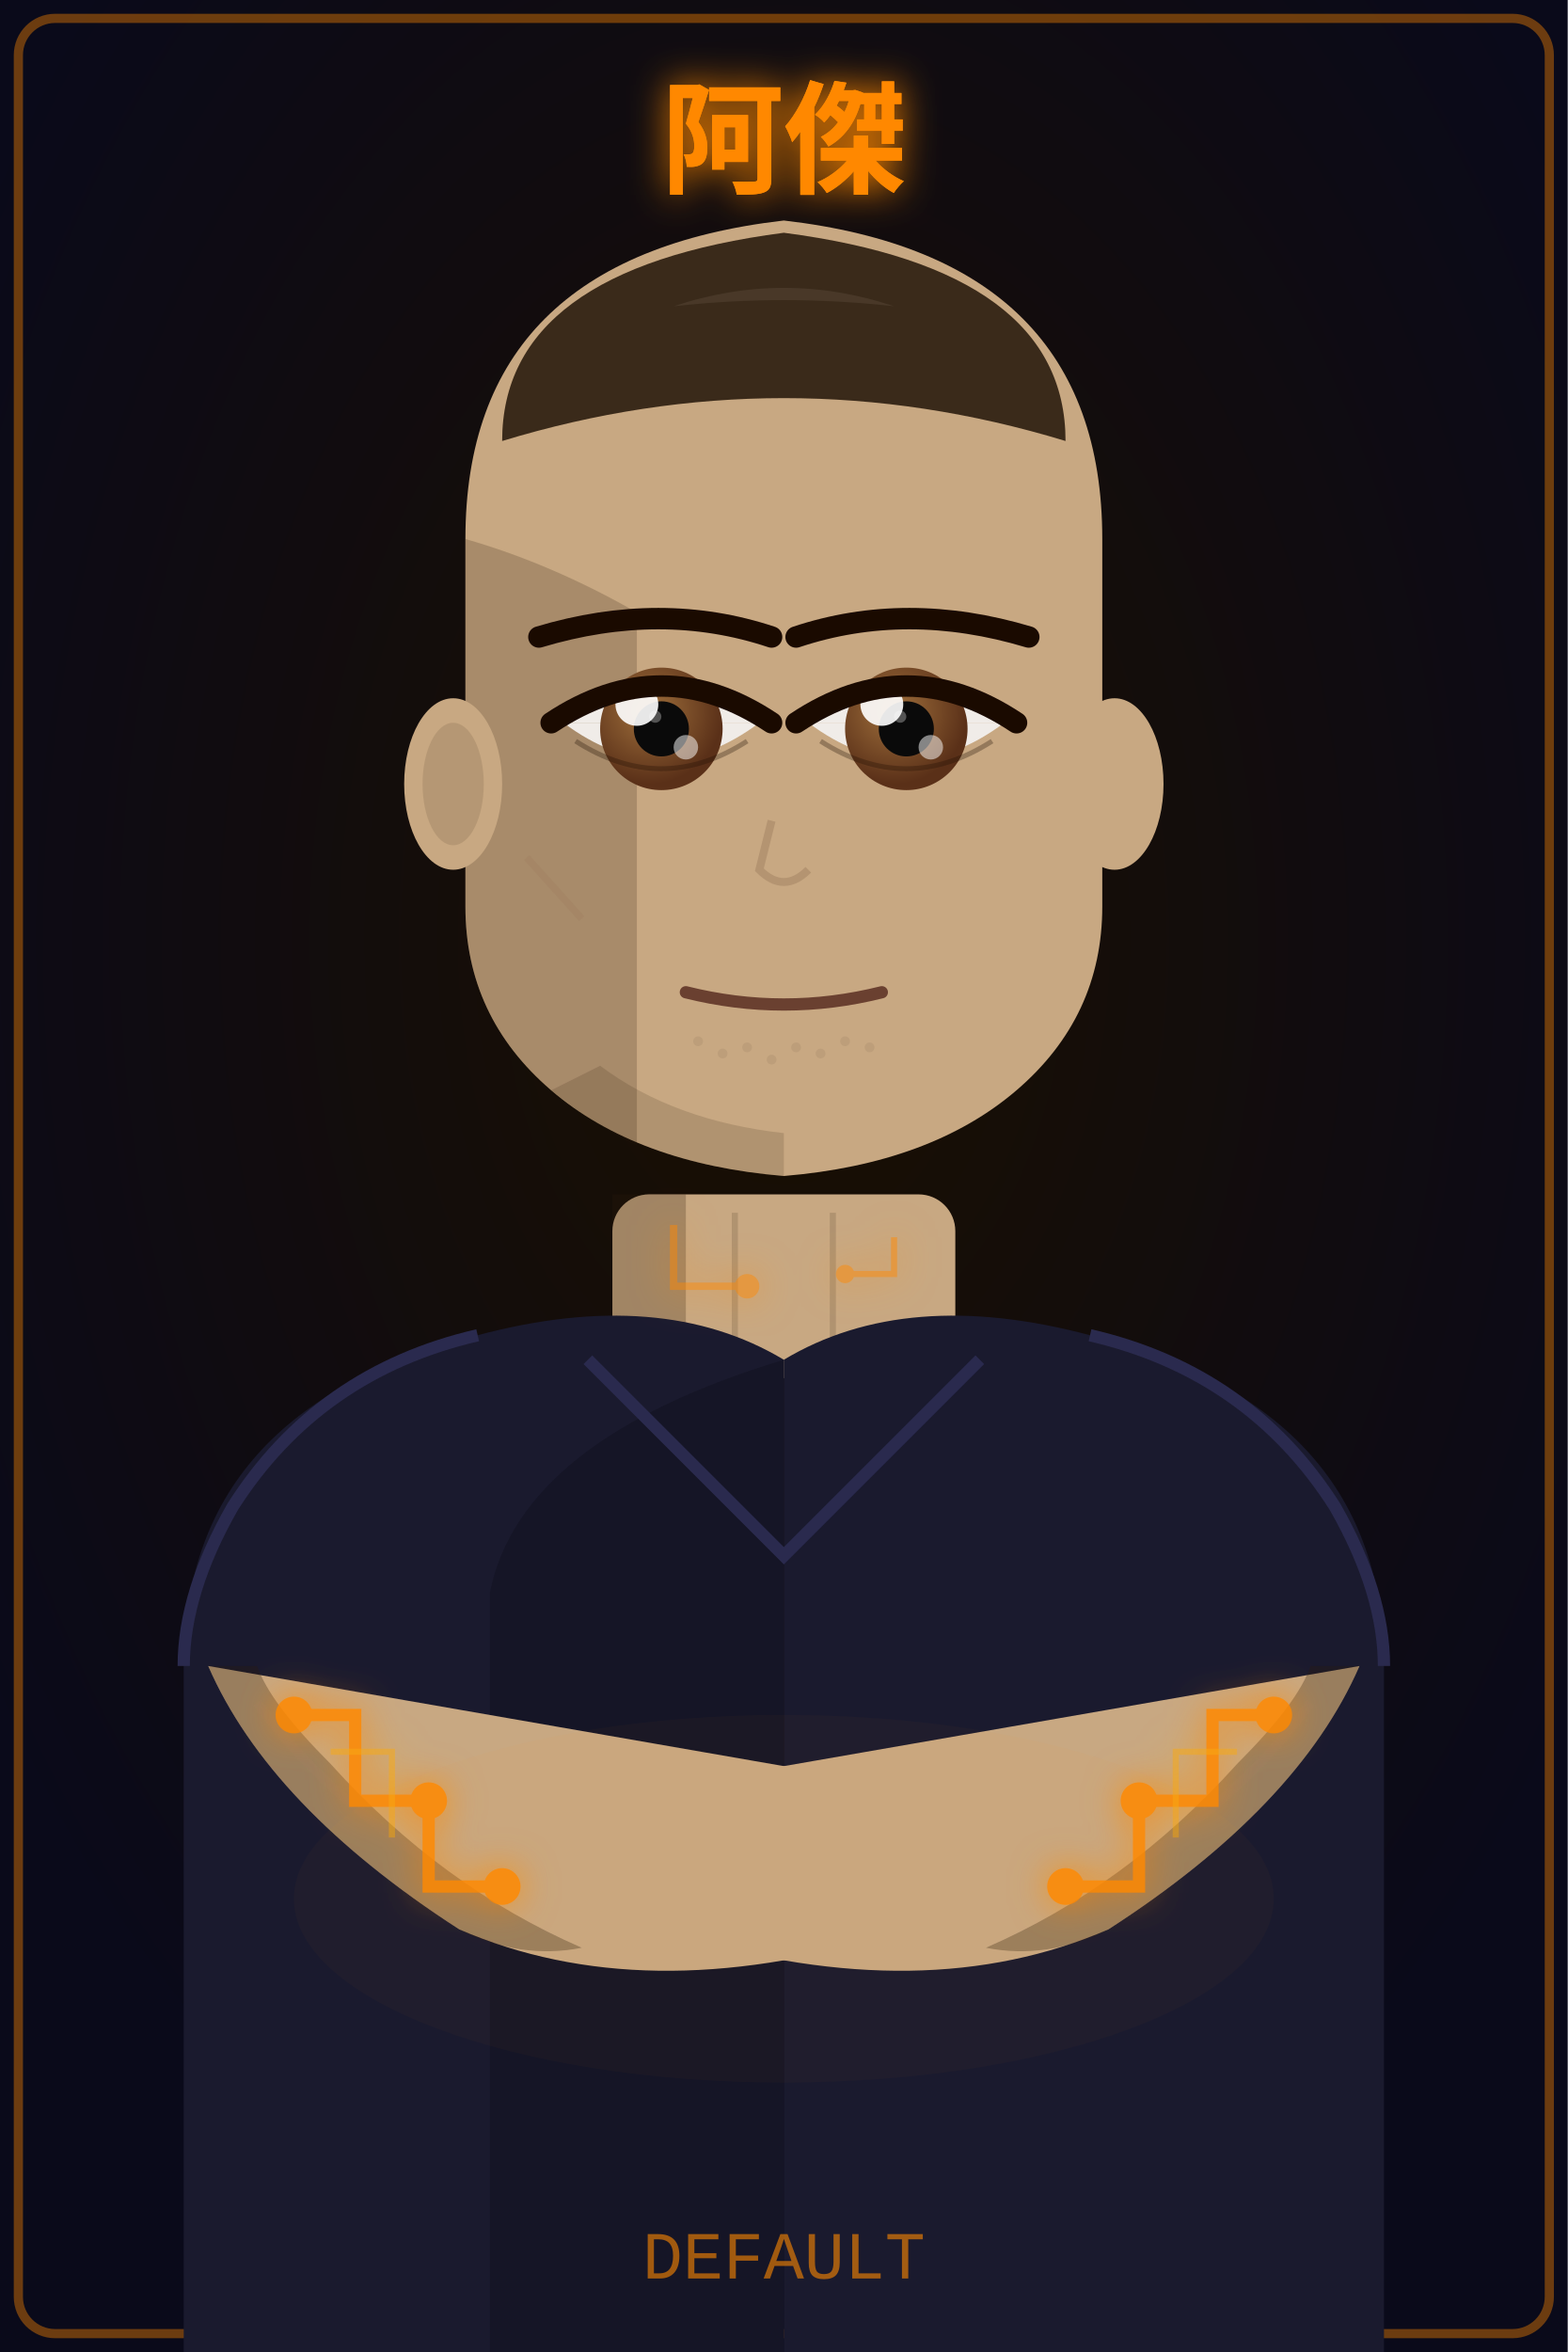
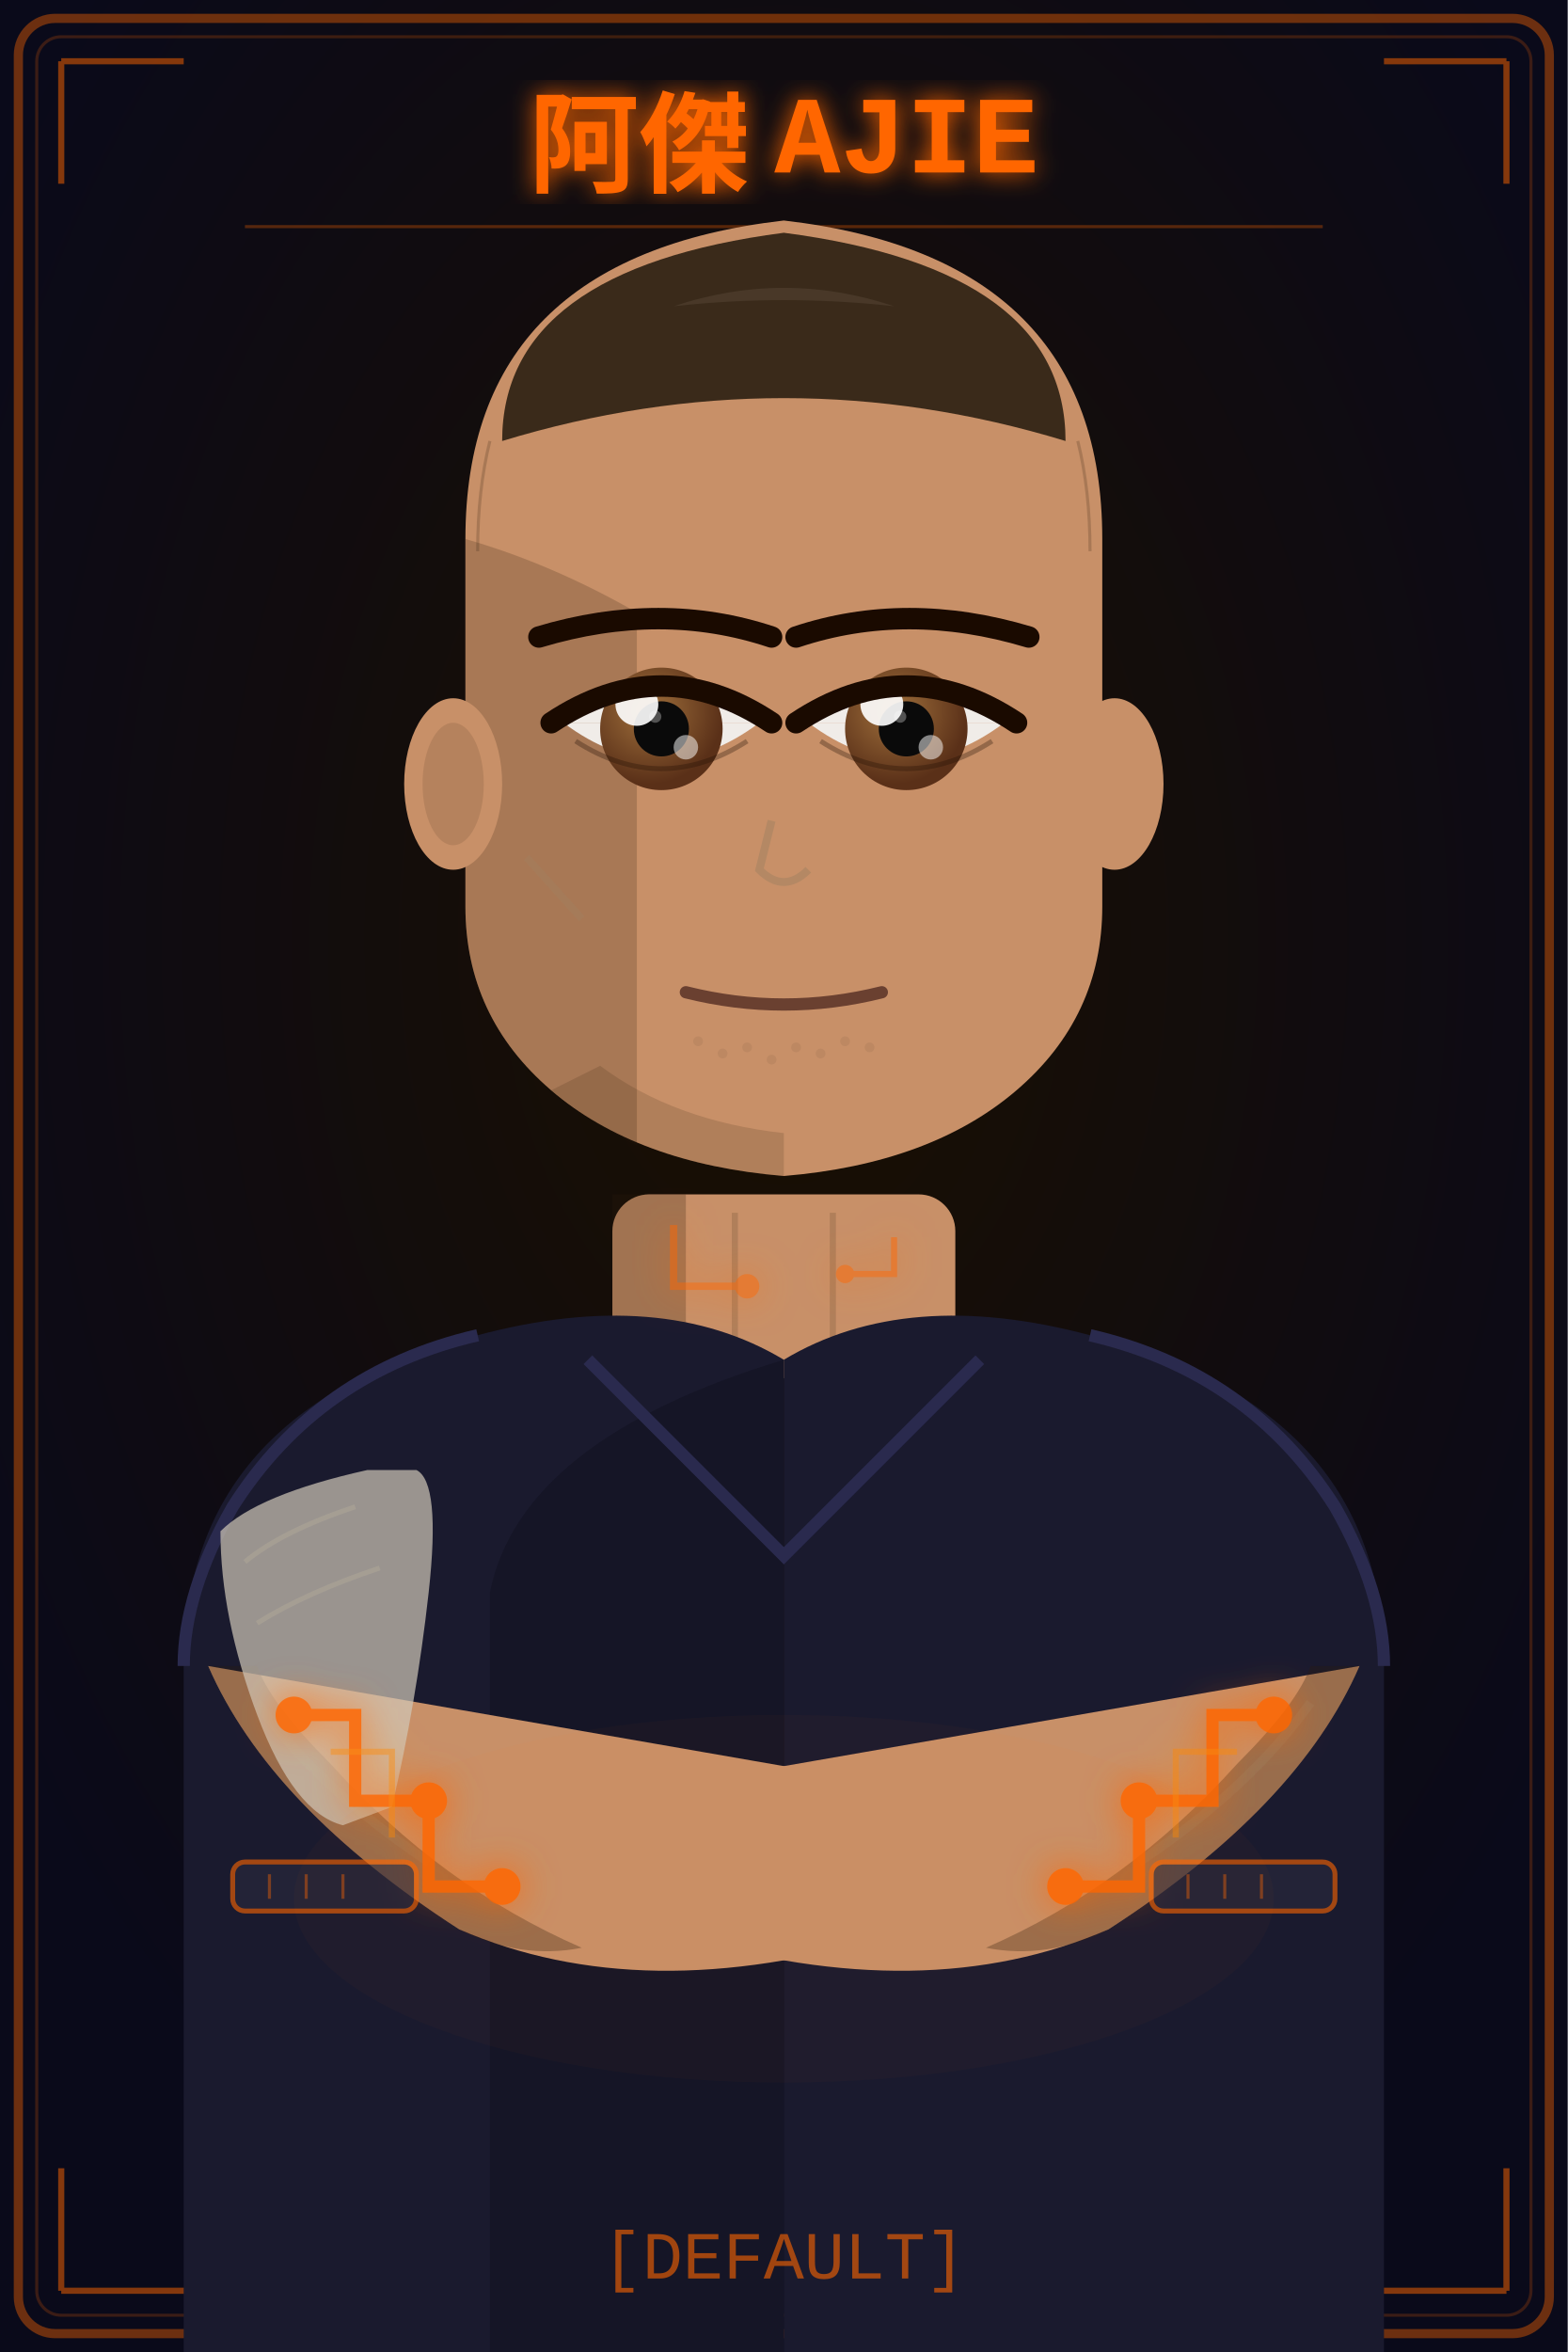
<svg xmlns="http://www.w3.org/2000/svg" width="256" height="384" viewBox="0 0 256 384">
  <defs>
    <radialGradient id="bg_glow" cx="50%" cy="40%" r="60%">
      <stop offset="0%" stop-color="#1a0f00" />
      <stop offset="100%" stop-color="#0a0a1a" />
    </radialGradient>
    <filter id="glow" x="-50%" y="-50%" width="200%" height="200%">
      <feGaussianBlur stdDeviation="3" result="b" />
      <feMerge>
        <feMergeNode in="b" />
        <feMergeNode in="SourceGraphic" />
      </feMerge>
    </filter>
+     <filter id="neonGlow">
+       <feGaussianBlur stdDeviation="2" result="blur" />
+       <feMerge>
+         <feMergeNode in="blur" />
+         <feMergeNode in="SourceGraphic" />
+       </feMerge>
+     </filter>
    <radialGradient id="iris_grad" cx="40%" cy="35%" r="60%">
      <stop offset="0%" stop-color="#a0703c" />
      <stop offset="100%" stop-color="#5a3018" />
    </radialGradient>
  </defs>
  <rect width="256" height="384" fill="url(#bg_glow)" />
-   <rect x="3" y="3" width="250" height="378" rx="6" fill="none" stroke="#ff8800" stroke-width="1.5" opacity="0.4" />
-   <text x="128" y="30" font-family="'Courier New', monospace" font-size="20" font-weight="bold" fill="#ff8800" text-anchor="middle" filter="url(#glow)">阿傑</text>
-   <text x="128" y="30" font-family="'Courier New', monospace" font-size="20" font-weight="bold" fill="#ff8800" text-anchor="middle">阿傑</text>
-   <rect x="100" y="195" width="56" height="30" rx="6" fill="#c8a882" />
+   <rect x="3" y="3" width="250" height="378" rx="6" fill="none" stroke="#ff6600" stroke-width="1.5" opacity="0.4" />
+   <rect x="6" y="6" width="244" height="372" rx="4" fill="none" stroke="#ff6600" stroke-width="0.5" opacity="0.2" />
+   <text x="128" y="30" font-family="'Courier New', monospace" font-size="18" font-weight="bold" fill="#ff6600" text-anchor="middle" filter="url(#neonGlow)">阿傑 AJIE</text>
+   <line x1="40" y1="37" x2="216" y2="37" stroke="#ff6600" stroke-width="0.5" opacity="0.3" />
+   <rect x="100" y="195" width="56" height="30" rx="6" fill="#c89068" />
  <path d="M100,195 L112,195 L112,225 L100,225 Z" fill="#2a1a0a" opacity="0.25" />
  <line x1="120" y1="198" x2="120" y2="222" stroke="#2a1a0a" stroke-width="1" opacity="0.15" />
  <line x1="136" y1="198" x2="136" y2="222" stroke="#2a1a0a" stroke-width="1" opacity="0.15" />
  <path d="M128,222 L128,384 L30,384 L30,272 Q30,230 78,218 Q108,210 128,222 Z" fill="#1a1a2e" />
  <path d="M128,222 L128,384 L226,384 L226,272 Q226,230 178,218 Q148,210 128,222 Z" fill="#1a1a2e" />
  <path d="M128,222 L128,384 L80,384 L80,260 Q85,235 128,222 Z" fill="#0d0d1a" opacity="0.4" />
  <path d="M78,218 Q52,224 38,246 Q30,260 30,272" fill="none" stroke="#2a2a4e" stroke-width="2" />
  <path d="M178,218 Q204,224 218,246 Q226,260 226,272" fill="none" stroke="#2a2a4e" stroke-width="2" />
-   <path d="M34,272 Q44,295 75,315 Q105,328 145,316 Q162,308 172,296" fill="#c8a882" />
-   <path d="M222,272 Q212,295 181,315 Q151,328 111,316 Q94,308 84,296" fill="#c8a882" />
+   <path d="M34,272 Q44,295 75,315 Q105,328 145,316 Q162,308 172,296" fill="#c89068" />
+   <path d="M222,272 Q212,295 181,315 Q151,328 111,316 Q94,308 84,296" fill="#c89068" />
  <path d="M34,272 Q44,295 75,315 Q85,320 95,318 Q72,308 54,288 Q44,278 42,272 Z" fill="#2a1a0a" opacity="0.3" />
  <path d="M222,272 Q212,295 181,315 Q171,320 161,318 Q184,308 202,288 Q212,278 214,272 Z" fill="#2a1a0a" opacity="0.3" />
  <path d="M42,278 Q52,292 70,304" fill="none" stroke="#a08060" stroke-width="1.5" opacity="0.3" />
  <path d="M214,278 Q204,292 186,304" fill="none" stroke="#a08060" stroke-width="1.5" opacity="0.3" />
+   <path d="M36,250 Q42,244 60,240 L68,240 Q72,242 70,260 Q68,278 64,295 L56,298 Q48,296 42,280 Q36,264 36,250 Z" fill="#d0c8b8" opacity="0.7" />
+   <path d="M40,255 Q46,250 58,246" fill="none" stroke="#b0a898" stroke-width="0.8" opacity="0.5" />
+   <path d="M42,265 Q50,260 62,256" fill="none" stroke="#b0a898" stroke-width="0.8" opacity="0.5" />
  <g filter="url(#glow)" opacity="0.85">
-     <path d="M48,280 L58,280 L58,294 L70,294 L70,308 L82,308" fill="none" stroke="#ff8800" stroke-width="2" />
-     <circle cx="48" cy="280" r="3" fill="#ff8800" />
-     <circle cx="70" cy="294" r="3" fill="#ff8800" />
-     <circle cx="82" cy="308" r="3" fill="#ff8800" />
-     <path d="M54,286 L64,286 L64,300" fill="none" stroke="#ffaa00" stroke-width="1" opacity="0.5" />
+     <path d="M48,280 L58,280 L58,294 L70,294 L70,308 L82,308" fill="none" stroke="#ff6600" stroke-width="2" />
+     <circle cx="48" cy="280" r="3" fill="#ff6600" />
+     <circle cx="70" cy="294" r="3" fill="#ff6600" />
+     <circle cx="82" cy="308" r="3" fill="#ff6600" />
+     <path d="M54,286 L64,286 L64,300" fill="none" stroke="#ff8800" stroke-width="1" opacity="0.5" />
  </g>
  <g filter="url(#glow)" opacity="0.85">
-     <path d="M208,280 L198,280 L198,294 L186,294 L186,308 L174,308" fill="none" stroke="#ff8800" stroke-width="2" />
-     <circle cx="208" cy="280" r="3" fill="#ff8800" />
-     <circle cx="186" cy="294" r="3" fill="#ff8800" />
-     <circle cx="174" cy="308" r="3" fill="#ff8800" />
-     <path d="M202,286 L192,286 L192,300" fill="none" stroke="#ffaa00" stroke-width="1" opacity="0.5" />
+     <path d="M208,280 L198,280 L198,294 L186,294 L186,308 L174,308" fill="none" stroke="#ff6600" stroke-width="2" />
+     <circle cx="208" cy="280" r="3" fill="#ff6600" />
+     <circle cx="186" cy="294" r="3" fill="#ff6600" />
+     <circle cx="174" cy="308" r="3" fill="#ff6600" />
+     <path d="M202,286 L192,286 L192,300" fill="none" stroke="#ff8800" stroke-width="1" opacity="0.5" />
  </g>
+   <rect x="38" y="304" width="30" height="8" rx="2" fill="#2a2a3e" stroke="#ff6600" stroke-width="0.8" opacity="0.6" />
+   <rect x="188" y="304" width="30" height="8" rx="2" fill="#2a2a3e" stroke="#ff6600" stroke-width="0.8" opacity="0.6" />
+   <line x1="44" y1="306" x2="44" y2="310" stroke="#ff6600" stroke-width="0.5" opacity="0.4" />
+   <line x1="50" y1="306" x2="50" y2="310" stroke="#ff6600" stroke-width="0.5" opacity="0.4" />
+   <line x1="56" y1="306" x2="56" y2="310" stroke="#ff6600" stroke-width="0.5" opacity="0.4" />
+   <line x1="194" y1="306" x2="194" y2="310" stroke="#ff6600" stroke-width="0.5" opacity="0.4" />
+   <line x1="200" y1="306" x2="200" y2="310" stroke="#ff6600" stroke-width="0.5" opacity="0.4" />
+   <line x1="206" y1="306" x2="206" y2="310" stroke="#ff6600" stroke-width="0.5" opacity="0.4" />
  <path d="M96,222 L128,254 L160,222" fill="none" stroke="#2a2a4e" stroke-width="2" />
-   <path d="M76,88 Q76,42 128,36 Q180,42 180,88 L180,148 Q180,166 166,178 Q152,190 128,192 Q104,190 90,178 Q76,166 76,148 Z" fill="#c8a882" />
+   <path d="M76,88 Q76,42 128,36 Q180,42 180,88 L180,148 Q180,166 166,178 Q152,190 128,192 Q104,190 90,178 Q76,166 76,148 Z" fill="#c89068" />
  <path d="M76,88 L76,148 Q76,166 90,178 Q96,183 104,187 L104,100 Q90,92 76,88 Z" fill="#2a1a0a" opacity="0.2" />
  <path d="M90,178 Q104,190 128,192 L128,185 Q110,183 98,174 Z" fill="#2a1a0a" opacity="0.15" />
  <path d="M82,72 Q82,44 128,38 Q174,44 174,72 Q128,58 82,72 Z" fill="#3a2a1a" />
  <path d="M110,50 Q128,44 146,50 Q128,48 110,50 Z" fill="#6a5a4a" opacity="0.3" />
-   <ellipse cx="74" cy="128" rx="8" ry="14" fill="#c8a882" />
+   <path d="M80,72 Q78,80 78,90" fill="none" stroke="#2a1a0a" stroke-width="0.5" opacity="0.2" />
+   <path d="M176,72 Q178,80 178,90" fill="none" stroke="#2a1a0a" stroke-width="0.5" opacity="0.2" />
+   <ellipse cx="74" cy="128" rx="8" ry="14" fill="#c89068" />
  <ellipse cx="74" cy="128" rx="5" ry="10" fill="#2a1a0a" opacity="0.12" />
-   <ellipse cx="182" cy="128" rx="8" ry="14" fill="#c8a882" />
+   <ellipse cx="182" cy="128" rx="8" ry="14" fill="#c89068" />
  <path d="M92,118 Q108,108 124,118" fill="#f0ece8" />
  <path d="M92,118 Q108,130 124,118" fill="#f0ece8" />
  <circle cx="108" cy="119" r="10" fill="url(#iris_grad)" />
  <circle cx="108" cy="119" r="4.5" fill="#0a0a0a" />
  <circle cx="104" cy="115" r="3.5" fill="#ffffff" opacity="0.9" />
  <circle cx="112" cy="122" r="2" fill="#ffffff" opacity="0.5" />
  <circle cx="107" cy="117" r="1" fill="#ffffff" opacity="0.3" />
  <path d="M90,118 Q108,106 126,118" fill="none" stroke="#1a0a00" stroke-width="3.5" stroke-linecap="round" />
  <path d="M94,121 Q108,130 122,121" fill="none" stroke="#1a0a00" stroke-width="0.8" opacity="0.3" />
  <path d="M132,118 Q148,108 164,118" fill="#f0ece8" />
  <path d="M132,118 Q148,130 164,118" fill="#f0ece8" />
  <circle cx="148" cy="119" r="10" fill="url(#iris_grad)" />
  <circle cx="148" cy="119" r="4.5" fill="#0a0a0a" />
  <circle cx="144" cy="115" r="3.5" fill="#ffffff" opacity="0.9" />
  <circle cx="152" cy="122" r="2" fill="#ffffff" opacity="0.5" />
  <circle cx="147" cy="117" r="1" fill="#ffffff" opacity="0.3" />
  <path d="M130,118 Q148,106 166,118" fill="none" stroke="#1a0a00" stroke-width="3.5" stroke-linecap="round" />
  <path d="M134,121 Q148,130 162,121" fill="none" stroke="#1a0a00" stroke-width="0.8" opacity="0.3" />
  <path d="M88,104 Q108,98 126,104" fill="none" stroke="#1a0a00" stroke-width="3.5" stroke-linecap="round" />
  <path d="M130,104 Q148,98 168,104" fill="none" stroke="#1a0a00" stroke-width="3.5" stroke-linecap="round" />
  <path d="M126,134 L124,142 Q128,146 132,142" fill="none" stroke="#a08060" stroke-width="1.3" opacity="0.5" />
  <path d="M112,162 Q128,166 144,162" fill="none" stroke="#6a4030" stroke-width="2" stroke-linecap="round" />
  <g opacity="0.08" fill="#3a2a1a">
    <circle cx="114" cy="170" r="0.8" />
    <circle cx="118" cy="172" r="0.8" />
    <circle cx="122" cy="171" r="0.8" />
    <circle cx="126" cy="173" r="0.8" />
    <circle cx="130" cy="171" r="0.8" />
    <circle cx="134" cy="172" r="0.8" />
    <circle cx="138" cy="170" r="0.8" />
    <circle cx="142" cy="171" r="0.8" />
  </g>
  <line x1="86" y1="140" x2="95" y2="150" stroke="#a08060" stroke-width="1.2" opacity="0.4" />
  <g filter="url(#glow)" opacity="0.5">
-     <path d="M110,200 L110,210 L122,210" fill="none" stroke="#ff8800" stroke-width="1.2" />
-     <circle cx="122" cy="210" r="2" fill="#ff8800" />
-     <path d="M146,202 L146,208 L138,208" fill="none" stroke="#ff8800" stroke-width="1" />
-     <circle cx="138" cy="208" r="1.5" fill="#ff8800" />
+     <path d="M110,200 L110,210 L122,210" fill="none" stroke="#ff6600" stroke-width="1.2" />
+     <circle cx="122" cy="210" r="2" fill="#ff6600" />
+     <path d="M146,202 L146,208 L138,208" fill="none" stroke="#ff6600" stroke-width="1" />
+     <circle cx="138" cy="208" r="1.5" fill="#ff6600" />
  </g>
-   <ellipse cx="128" cy="310" rx="80" ry="30" fill="#ff8800" opacity="0.03" />
-   <text x="128" y="372" font-family="'Courier New', monospace" font-size="11" fill="#ff8800" text-anchor="middle" opacity="0.6">DEFAULT</text>
+   <ellipse cx="128" cy="310" rx="80" ry="30" fill="#ff6600" opacity="0.03" />
+   <path d="M10,10 L30,10 M10,10 L10,30" fill="none" stroke="#ff6600" stroke-width="1" opacity="0.5" />
+   <path d="M246,10 L226,10 M246,10 L246,30" fill="none" stroke="#ff6600" stroke-width="1" opacity="0.5" />
+   <path d="M10,374 L30,374 M10,374 L10,354" fill="none" stroke="#ff6600" stroke-width="1" opacity="0.5" />
+   <path d="M246,374 L226,374 M246,374 L246,354" fill="none" stroke="#ff6600" stroke-width="1" opacity="0.5" />
+   <text x="128" y="372" font-family="'Courier New', monospace" font-size="11" fill="#ff6600" text-anchor="middle" opacity="0.6">[DEFAULT]</text>
</svg>
